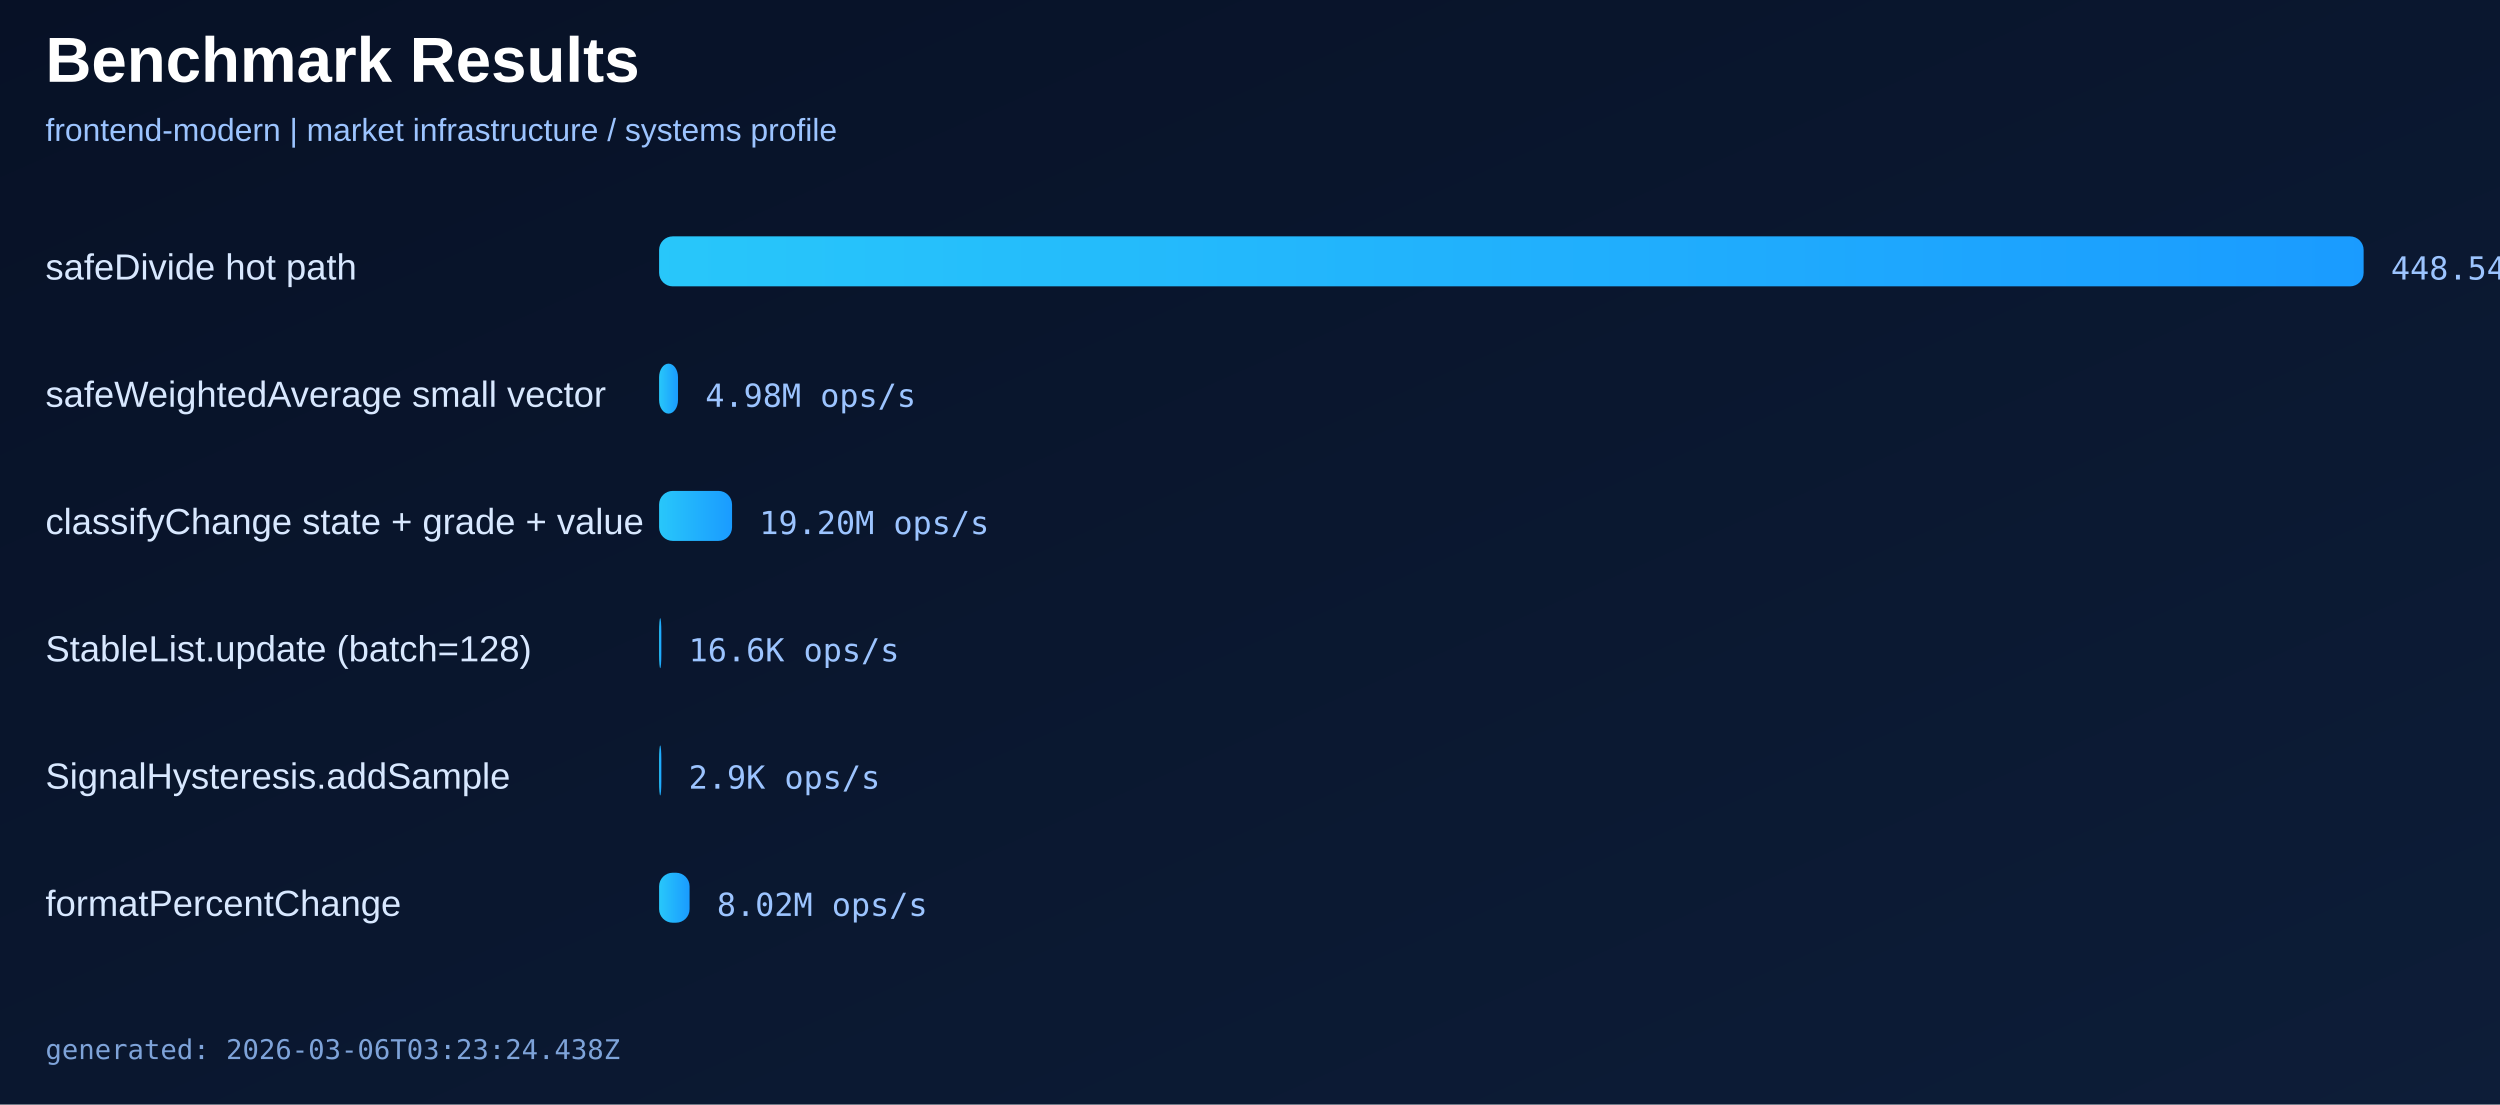
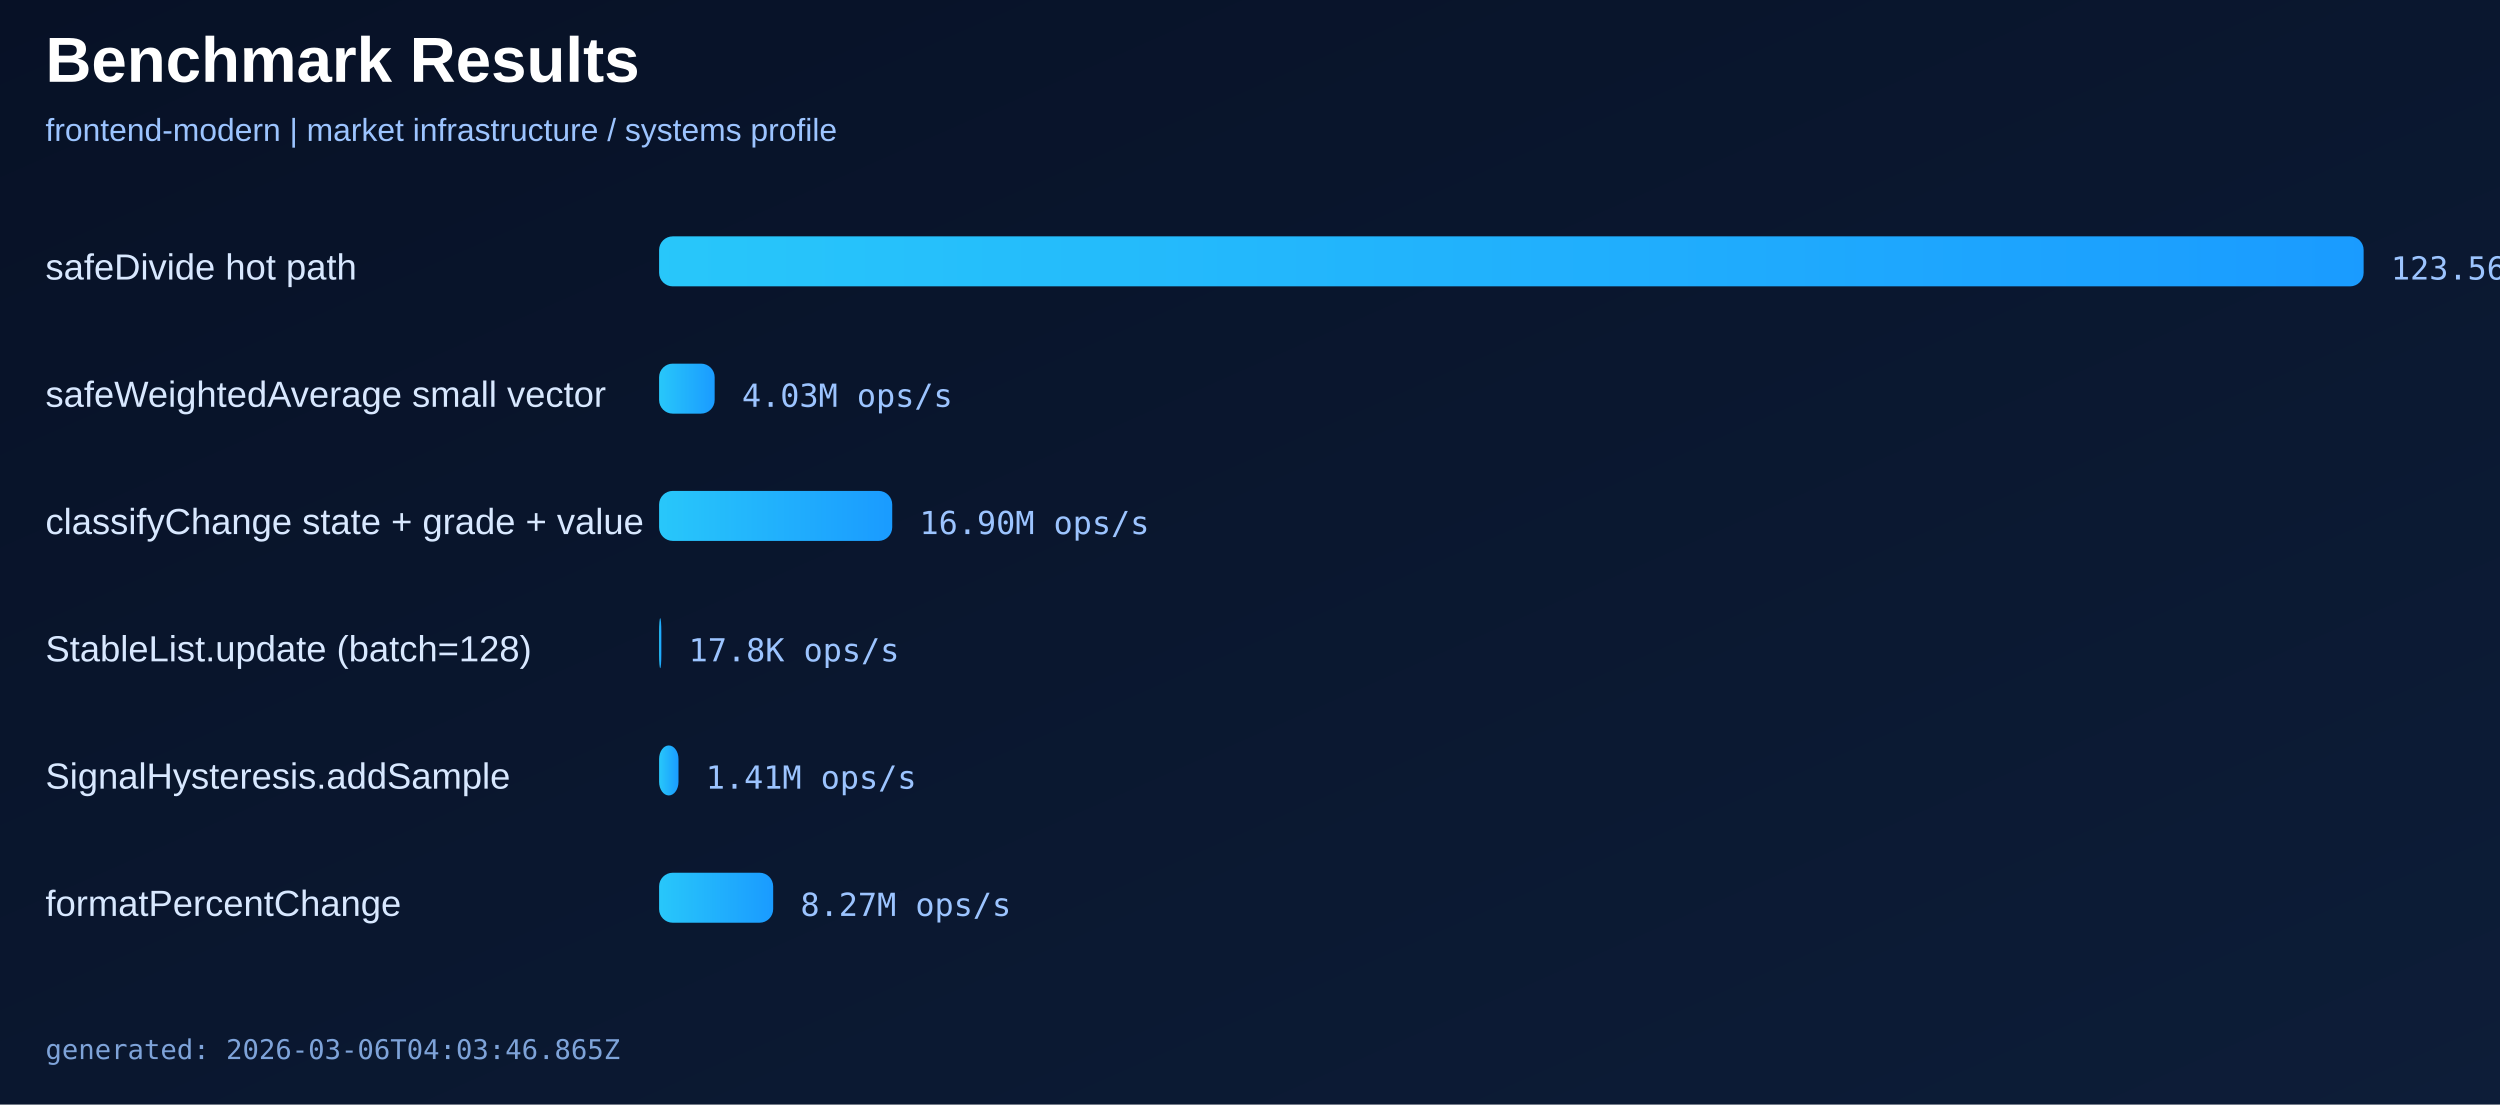
<svg xmlns="http://www.w3.org/2000/svg" width="1100" height="486" viewBox="0 0 1100 486">
  <defs>
    <linearGradient id="bg" x1="0" y1="0" x2="1" y2="1">
      <stop offset="0%" stop-color="#071126" />
      <stop offset="100%" stop-color="#0D1D38" />
    </linearGradient>
    <linearGradient id="barGradient" x1="0" y1="0" x2="1" y2="0">
      <stop offset="0%" stop-color="#28C7FA" />
      <stop offset="100%" stop-color="#1A9BFF" />
    </linearGradient>
  </defs>
  <rect x="0" y="0" width="1100" height="486" fill="url(#bg)" />
  <text x="20" y="36" fill="#FFFFFF" font-size="28" font-family="Segoe UI, Arial" font-weight="700">Benchmark Results</text>
  <text x="20" y="62" fill="#9CC4FF" font-size="14" font-family="Segoe UI, Arial">frontend-modern | market infrastructure / systems profile</text>
  <text x="20" y="123" fill="#D8E8FF" font-size="16" font-family="Segoe UI, Arial">safeDivide hot path</text>
  <rect x="290" y="104" width="750" height="22" rx="6" fill="url(#barGradient)" />
-   <text x="1052" y="123" fill="#9CC4FF" font-size="14" font-family="Consolas, Menlo, monospace">448.54M ops/s</text>
+   <text x="1052" y="123" fill="#9CC4FF" font-size="14" font-family="Consolas, Menlo, monospace">123.56M ops/s</text>
  <text x="20" y="179" fill="#D8E8FF" font-size="16" font-family="Segoe UI, Arial">safeWeightedAverage small vector</text>
-   <rect x="290" y="160" width="8.325" height="22" rx="6" fill="url(#barGradient)" />
-   <text x="310.325" y="179" fill="#9CC4FF" font-size="14" font-family="Consolas, Menlo, monospace">4.98M ops/s</text>
+   <rect x="290" y="160" width="24.454" height="22" rx="6" fill="url(#barGradient)" />
+   <text x="326.454" y="179" fill="#9CC4FF" font-size="14" font-family="Consolas, Menlo, monospace">4.03M ops/s</text>
  <text x="20" y="235" fill="#D8E8FF" font-size="16" font-family="Segoe UI, Arial">classifyChange state + grade + value</text>
-   <rect x="290" y="216" width="32.104" height="22" rx="6" fill="url(#barGradient)" />
-   <text x="334.104" y="235" fill="#9CC4FF" font-size="14" font-family="Consolas, Menlo, monospace">19.20M ops/s</text>
+   <rect x="290" y="216" width="102.579" height="22" rx="6" fill="url(#barGradient)" />
+   <text x="404.579" y="235" fill="#9CC4FF" font-size="14" font-family="Consolas, Menlo, monospace">16.90M ops/s</text>
  <text x="20" y="291" fill="#D8E8FF" font-size="16" font-family="Segoe UI, Arial">StableList.update (batch=128)</text>
  <rect x="290" y="272" width="1" height="22" rx="6" fill="url(#barGradient)" />
-   <text x="303" y="291" fill="#9CC4FF" font-size="14" font-family="Consolas, Menlo, monospace">16.6K ops/s</text>
+   <text x="303" y="291" fill="#9CC4FF" font-size="14" font-family="Consolas, Menlo, monospace">17.8K ops/s</text>
  <text x="20" y="347" fill="#D8E8FF" font-size="16" font-family="Segoe UI, Arial">SignalHysteresis.addSample</text>
-   <rect x="290" y="328" width="1" height="22" rx="6" fill="url(#barGradient)" />
-   <text x="303" y="347" fill="#9CC4FF" font-size="14" font-family="Consolas, Menlo, monospace">2.9K ops/s</text>
+   <rect x="290" y="328" width="8.54" height="22" rx="6" fill="url(#barGradient)" />
+   <text x="310.54" y="347" fill="#9CC4FF" font-size="14" font-family="Consolas, Menlo, monospace">1.41M ops/s</text>
  <text x="20" y="403" fill="#D8E8FF" font-size="16" font-family="Segoe UI, Arial">formatPercentChange</text>
-   <rect x="290" y="384" width="13.418" height="22" rx="6" fill="url(#barGradient)" />
-   <text x="315.418" y="403" fill="#9CC4FF" font-size="14" font-family="Consolas, Menlo, monospace">8.02M ops/s</text>
-   <text x="20" y="466" fill="#7EA3D9" font-size="12" font-family="Consolas, Menlo, monospace">generated: 2026-03-06T03:23:24.438Z</text>
+   <rect x="290" y="384" width="50.196" height="22" rx="6" fill="url(#barGradient)" />
+   <text x="352.196" y="403" fill="#9CC4FF" font-size="14" font-family="Consolas, Menlo, monospace">8.27M ops/s</text>
+   <text x="20" y="466" fill="#7EA3D9" font-size="12" font-family="Consolas, Menlo, monospace">generated: 2026-03-06T04:03:46.865Z</text>
</svg>
